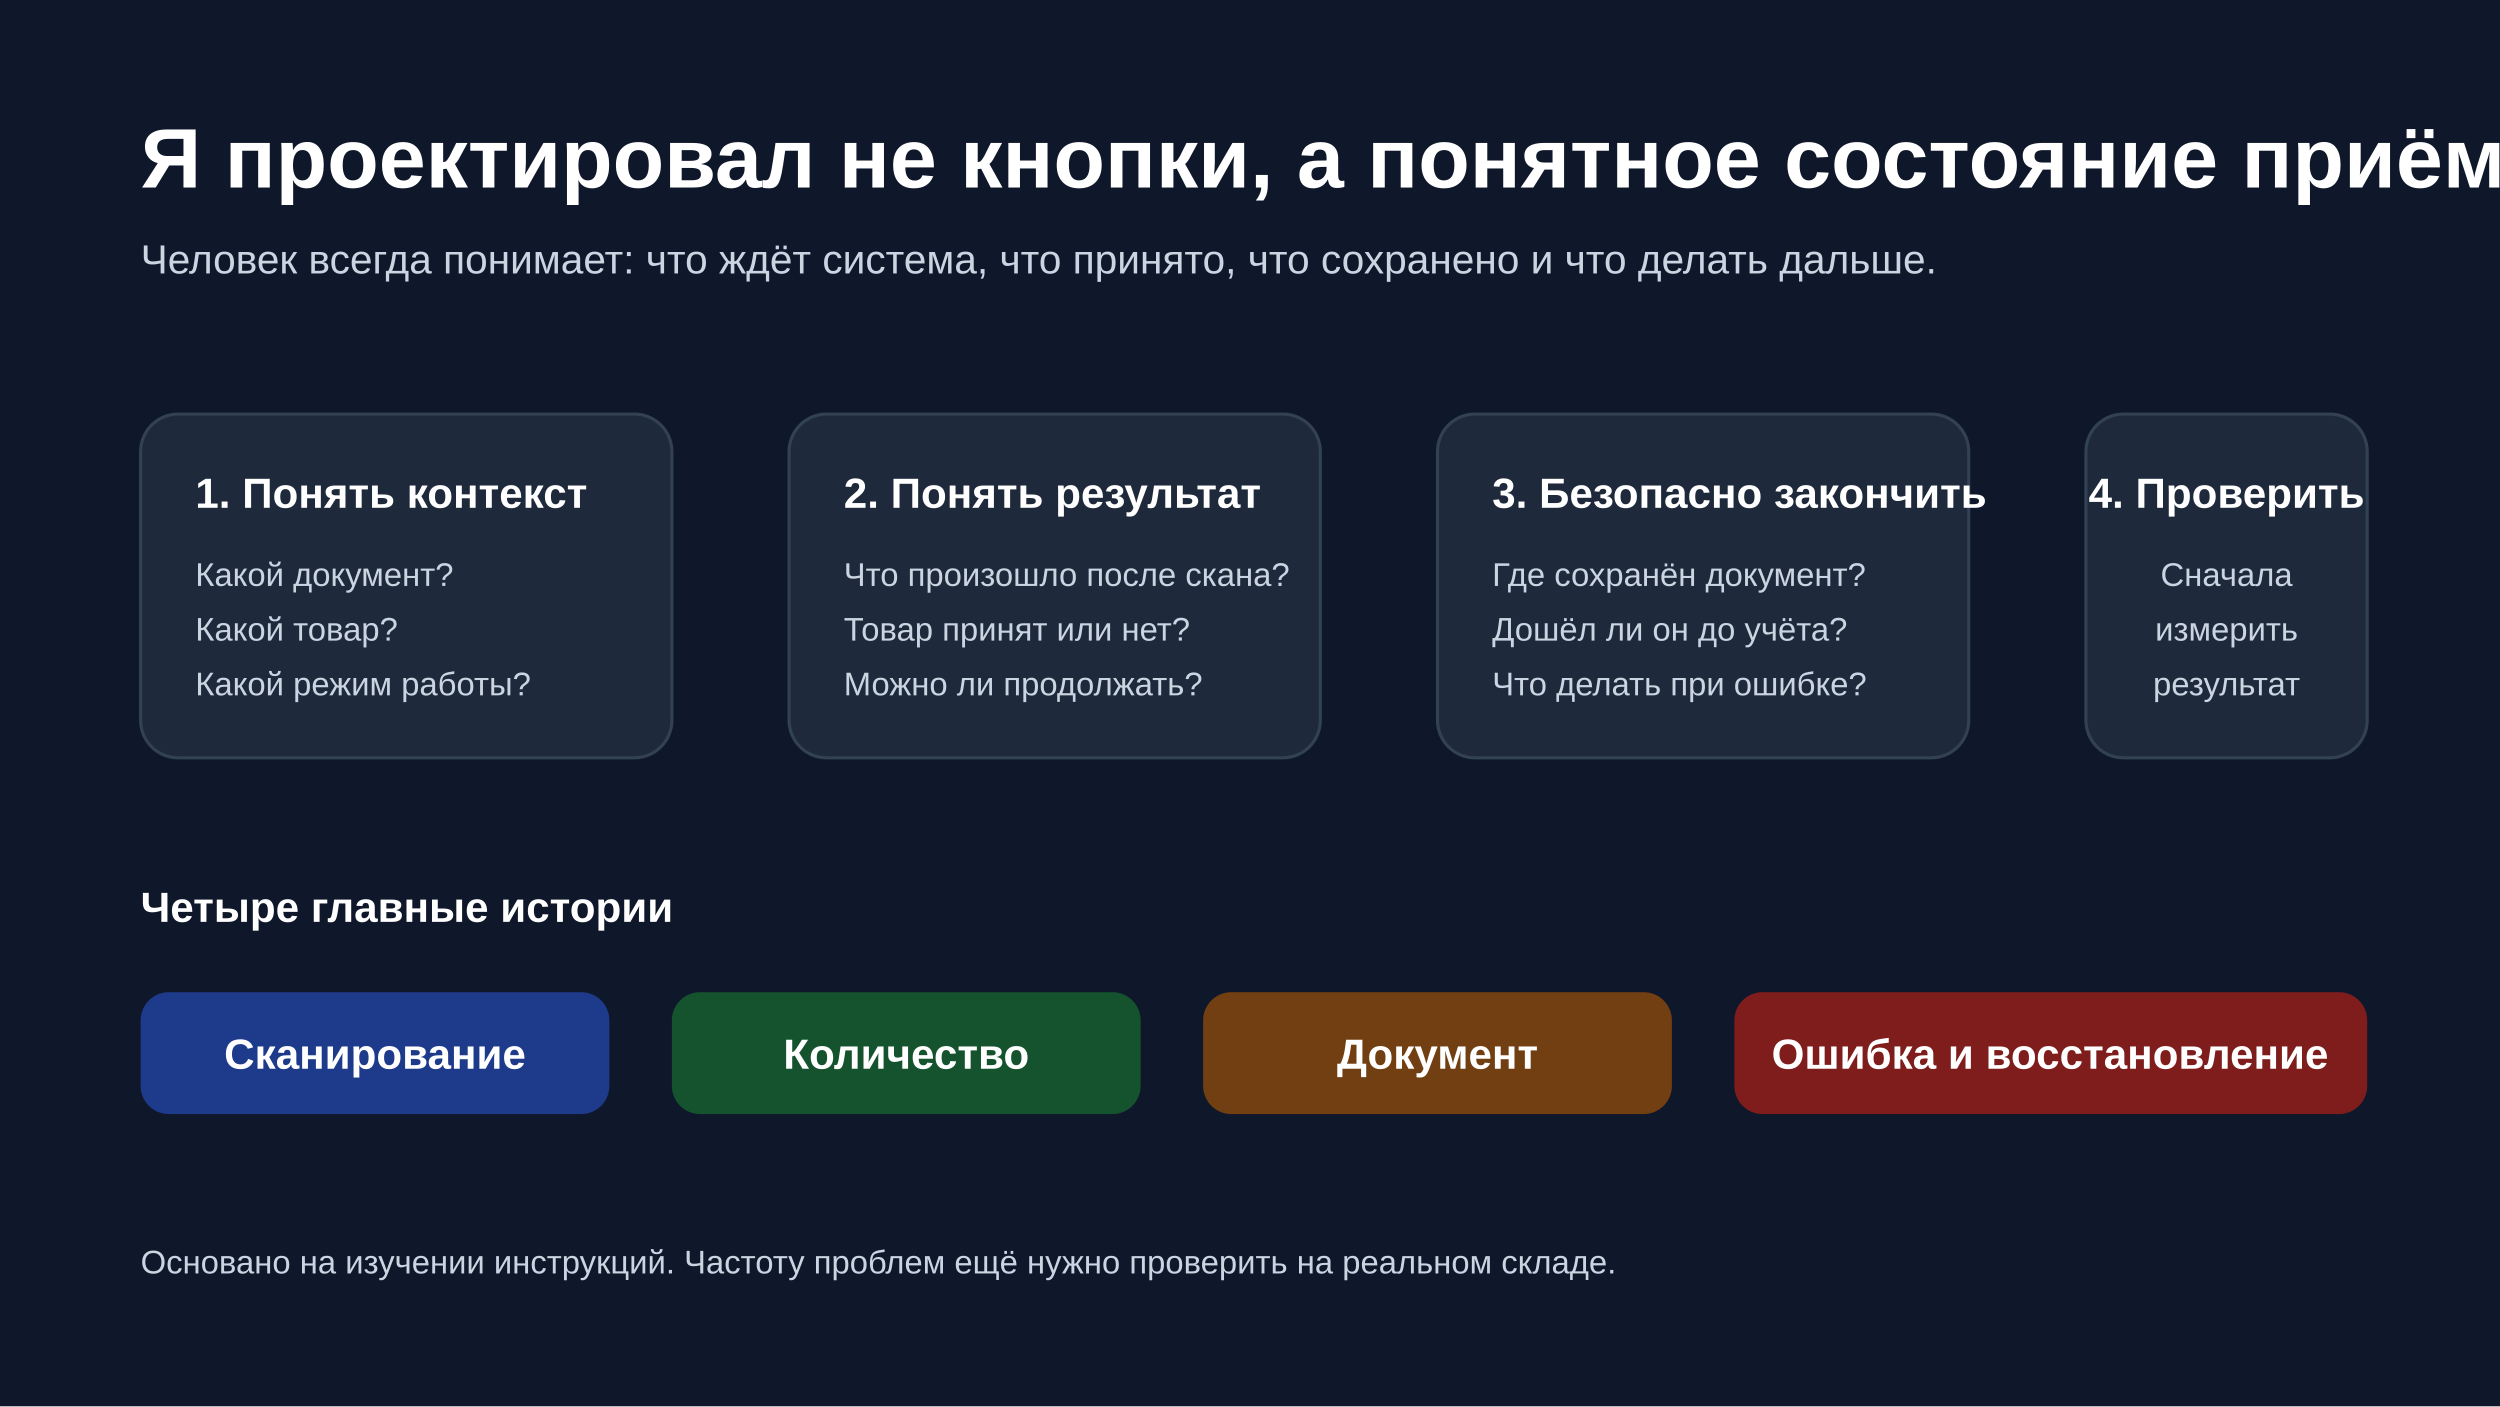
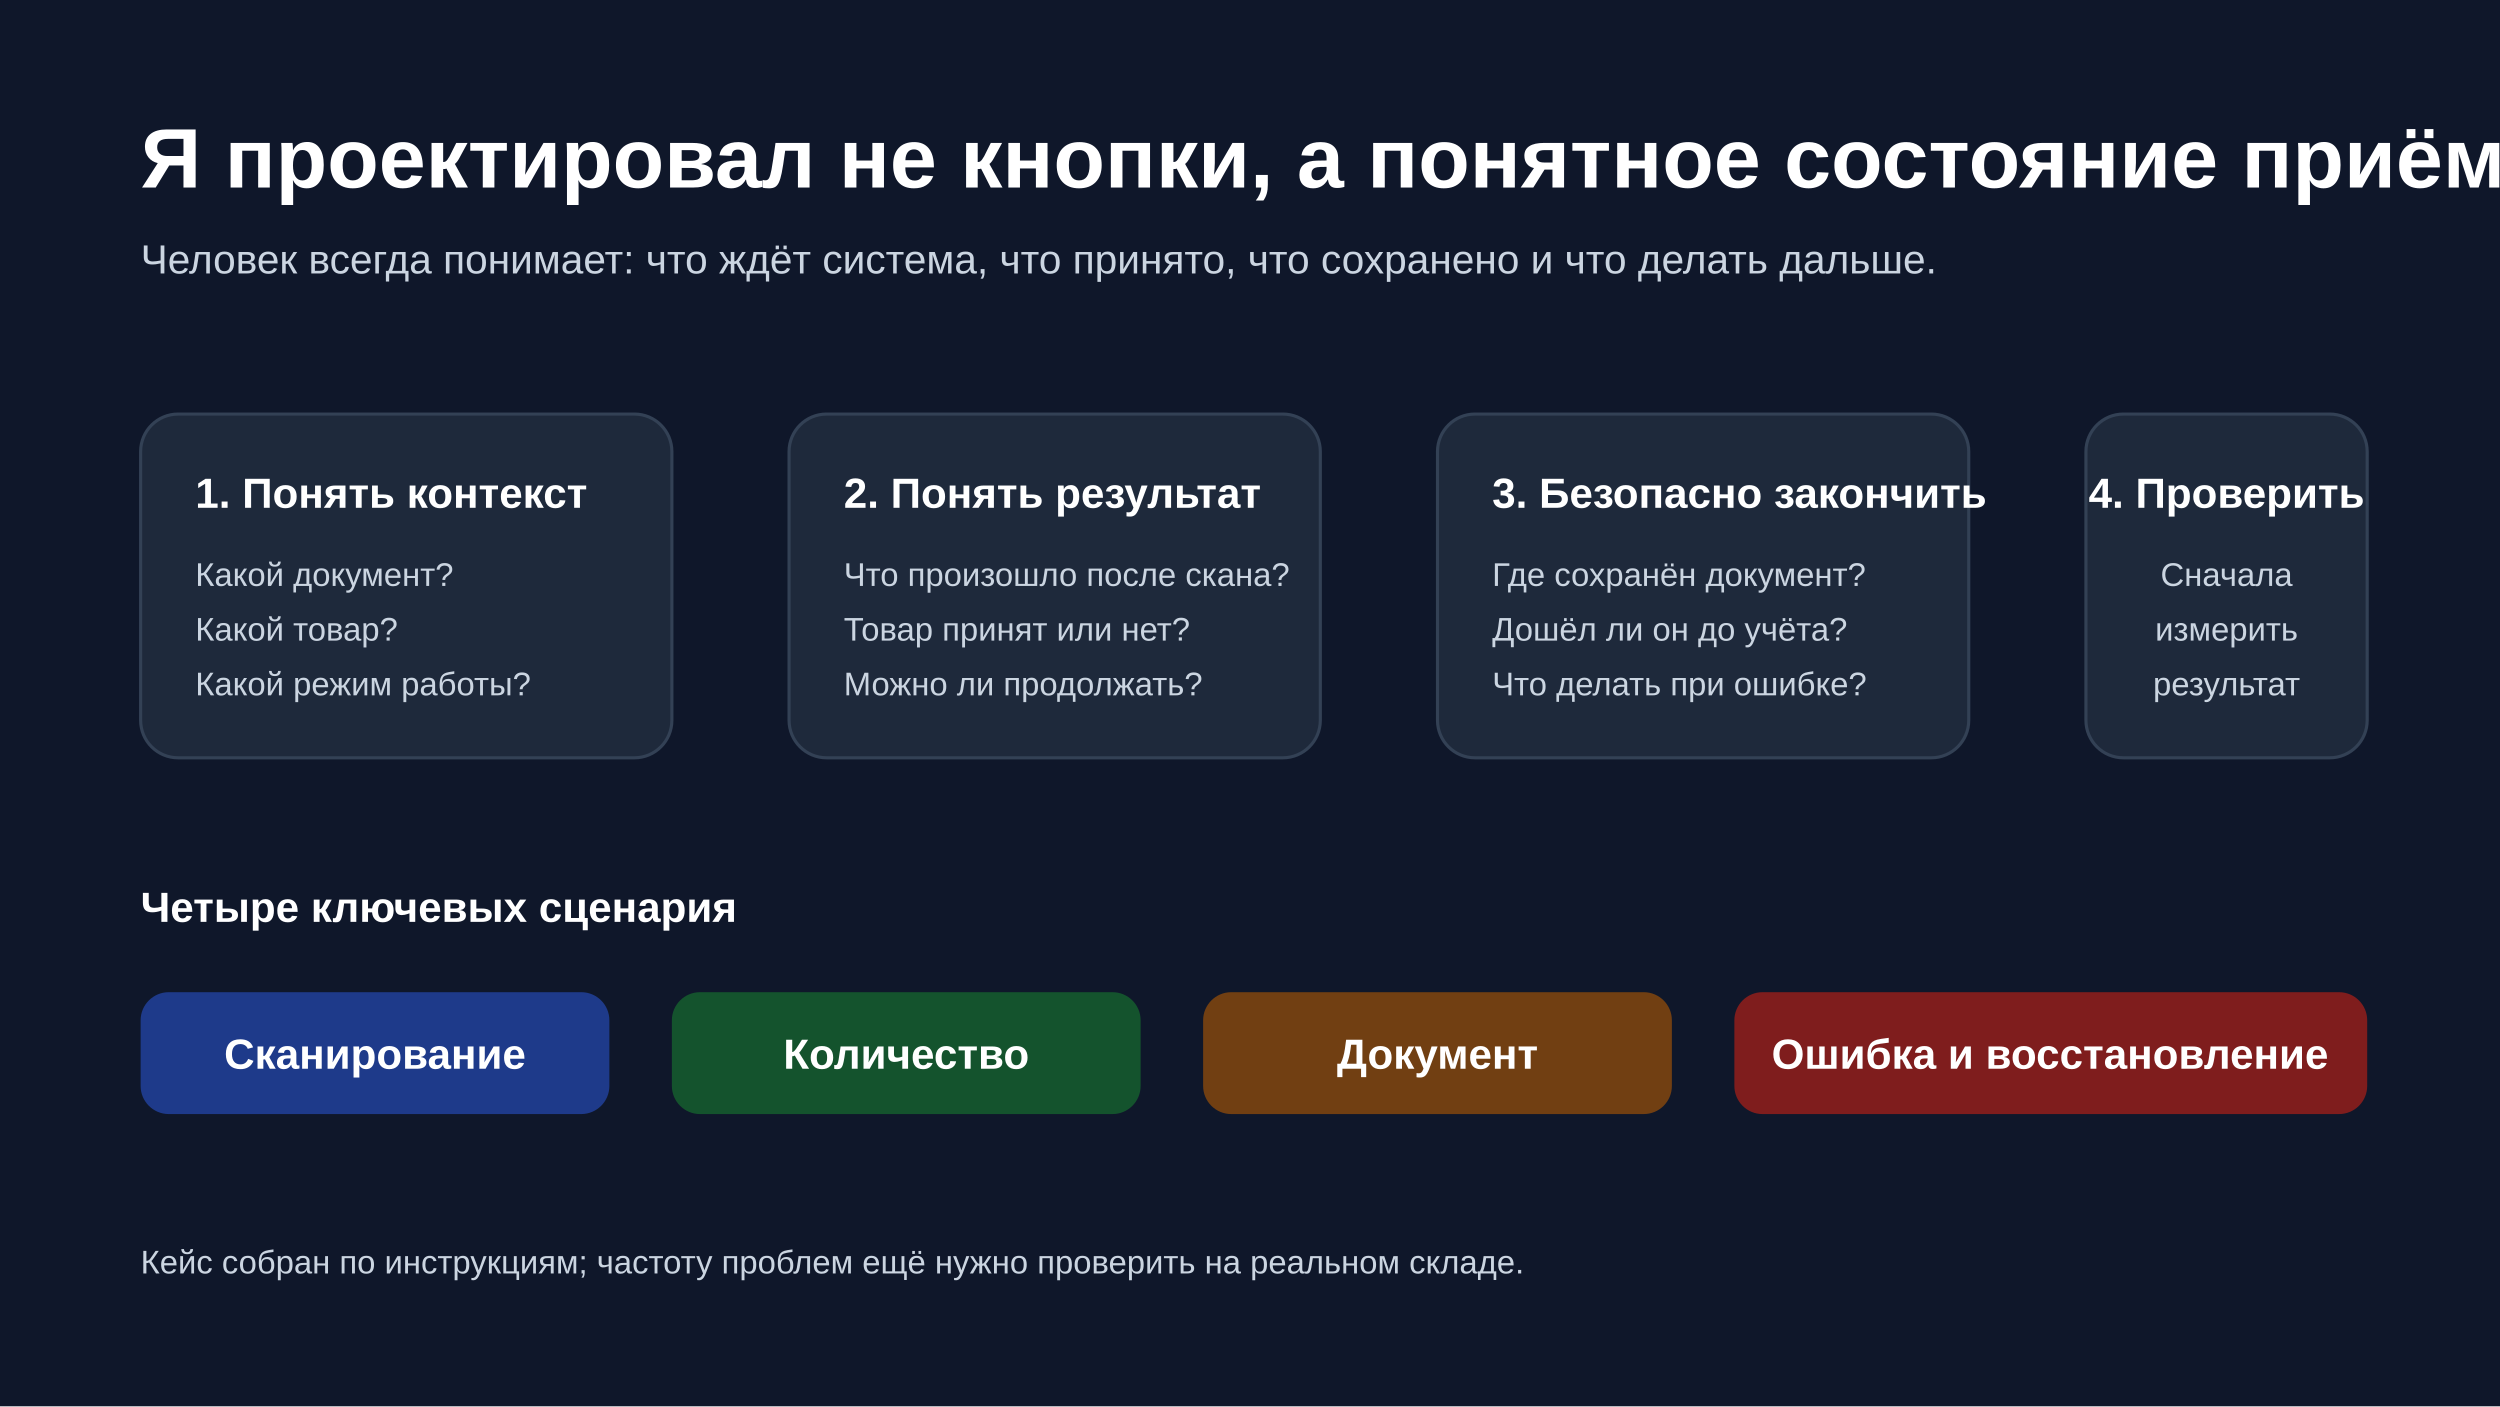
<svg xmlns="http://www.w3.org/2000/svg" width="1600" height="900" viewBox="0 0 1600 900">
  <rect width="1600" height="900" fill="#0F172A" />
  <style>.title{font:700 54px Arial,sans-serif;fill:#FFFFFF}.sub{font:400 26px Arial,sans-serif;fill:#CBD5E1}.h{font:700 27px Arial,sans-serif;fill:#FFFFFF}.body{font:400 21px Arial,sans-serif;fill:#CBD5E1}.blue{fill:#60A5FA}.green{fill:#4ADE80}.orange{fill:#FBBF24}.red{fill:#F87171}.card{fill:#1E293B;stroke:#334155;stroke-width:2}</style>
  <text x="90" y="120" class="title">Я проектировал не кнопки, а понятное состояние приёмки</text>
  <text x="90" y="175" class="sub">Человек всегда понимает: что ждёт система, что принято, что сохранено и что делать дальше.</text>
  <rect x="90" y="265" width="340" height="220" rx="24" class="card" />
  <text x="125" y="325" class="h">1. Понять контекст</text>
  <text x="125" y="375" class="body">Какой документ?</text>
  <text x="125" y="410" class="body">Какой товар?</text>
  <text x="125" y="445" class="body">Какой режим работы?</text>
  <rect x="505" y="265" width="340" height="220" rx="24" class="card" />
  <text x="540" y="325" class="h">2. Понять результат</text>
  <text x="540" y="375" class="body">Что произошло после скана?</text>
  <text x="540" y="410" class="body">Товар принят или нет?</text>
  <text x="540" y="445" class="body">Можно ли продолжать?</text>
  <rect x="920" y="265" width="340" height="220" rx="24" class="card" />
  <text x="955" y="325" class="h">3. Безопасно закончить</text>
  <text x="955" y="375" class="body">Где сохранён документ?</text>
  <text x="955" y="410" class="body">Дошёл ли он до учёта?</text>
  <text x="955" y="445" class="body">Что делать при ошибке?</text>
  <rect x="1335" y="265" width="180" height="220" rx="24" class="card" />
  <text x="1425" y="325" text-anchor="middle" class="h">4. Проверить</text>
  <text x="1425" y="375" text-anchor="middle" class="body">Сначала</text>
  <text x="1425" y="410" text-anchor="middle" class="body">измерить</text>
  <text x="1425" y="445" text-anchor="middle" class="body">результат</text>
-   <text x="90" y="590" class="h">Четыре главные истории</text>
+   <text x="90" y="590" class="h">Четыре ключевых сценария</text>
  <rect x="90" y="635" width="300" height="78" rx="18" fill="#1E3A8A" />
  <text x="240" y="684" text-anchor="middle" class="h">Сканирование</text>
  <rect x="430" y="635" width="300" height="78" rx="18" fill="#14532D" />
  <text x="580" y="684" text-anchor="middle" class="h">Количество</text>
  <rect x="770" y="635" width="300" height="78" rx="18" fill="#713F12" />
  <text x="920" y="684" text-anchor="middle" class="h">Документ</text>
  <rect x="1110" y="635" width="405" height="78" rx="18" fill="#7F1D1D" />
  <text x="1312" y="684" text-anchor="middle" class="h">Ошибка и восстановление</text>
-   <text x="90" y="815" class="body">Основано на изучении инструкций. Частоту проблем ещё нужно проверить на реальном складе.</text>
+   <text x="90" y="815" class="body">Кейс собран по инструкциям; частоту проблем ещё нужно проверить на реальном складе.</text>
</svg>
